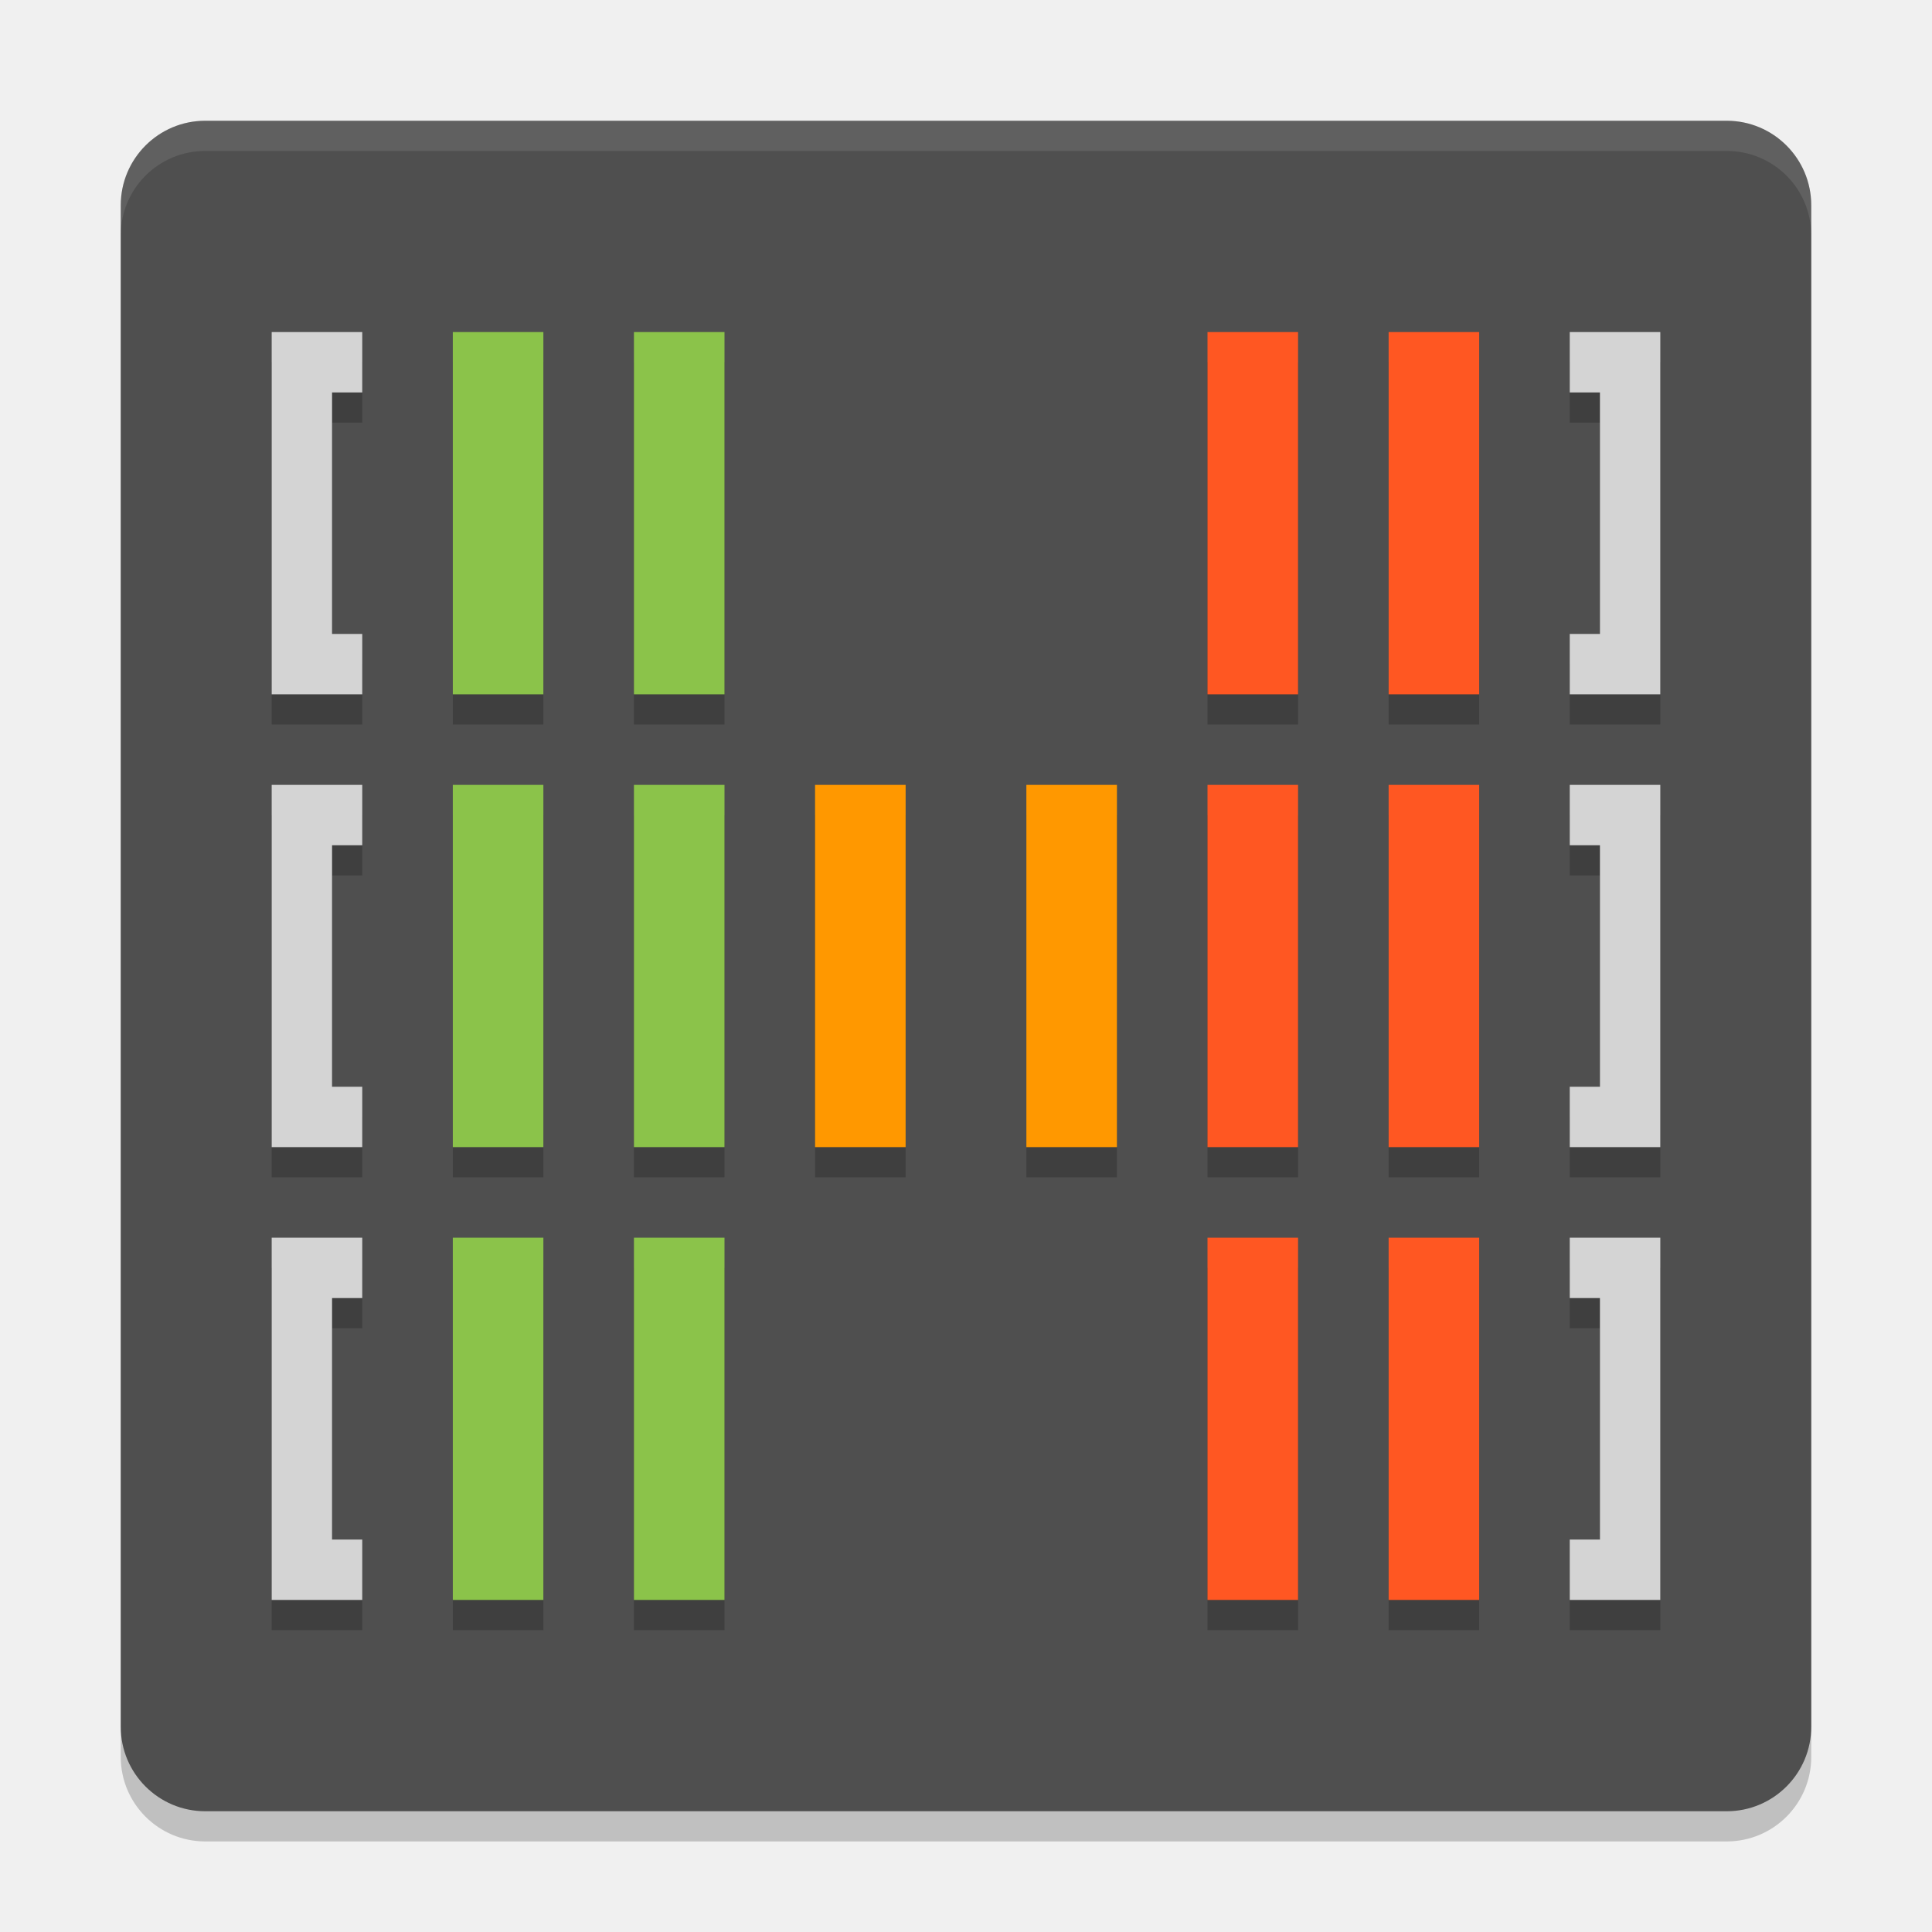
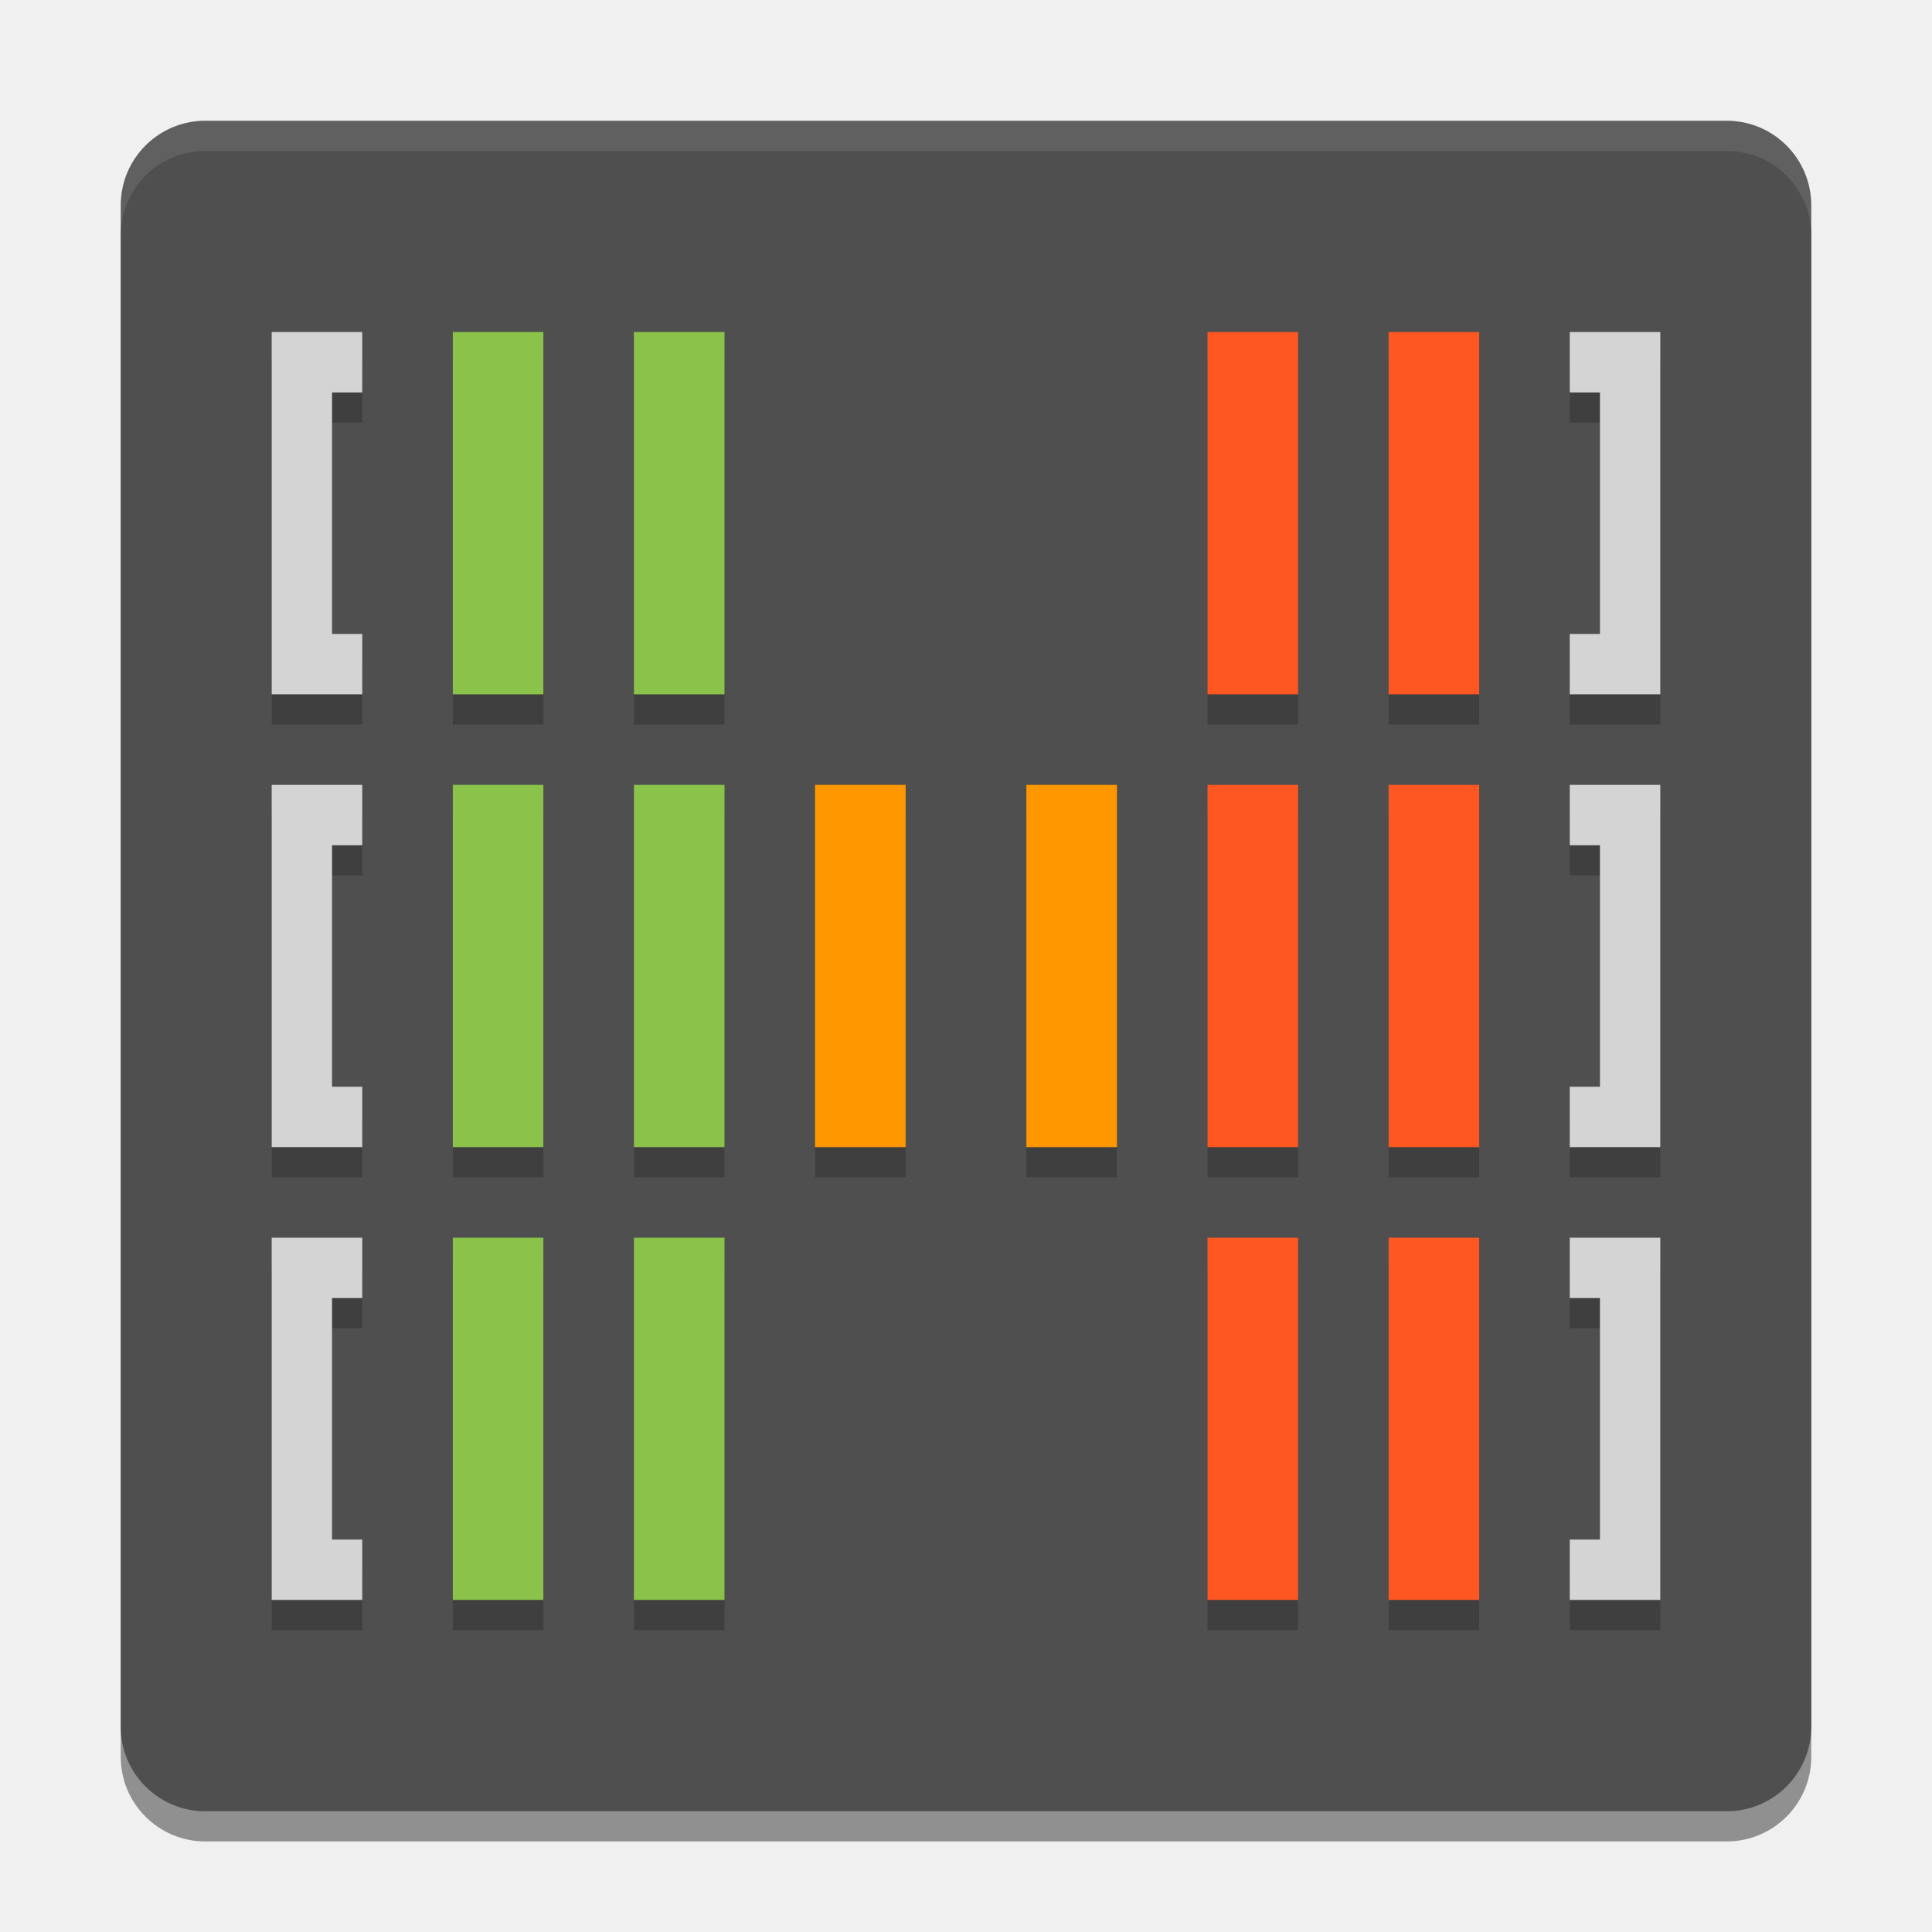
- <svg xmlns="http://www.w3.org/2000/svg" width="64" height="64" version="1.1">
-   <rect style="opacity:0.2" width="56" height="56" x="4" y="5" rx="2.8" ry="2.8" />
-   <rect style="fill:#4f4f4f" width="56" height="56" x="4" y="4" rx="2.8" ry="2.8" />
-   <path style="opacity:0.2" d="M 9,12 V 24 H 12 V 22 H 11 V 14 H 12 V 12 Z M 15,12 V 24 H 18 V 12 Z M 21,12 V 24 H 24 V 12 Z M 40,12 V 24 H 43 V 12 Z M 46,12 V 24 H 49 V 12 Z M 52,12 V 14 H 53 V 22 H 52 V 24 H 55 V 12 Z M 9,27 V 39 H 12 V 37 H 11 V 29 H 12 V 27 Z M 15,27 V 39 H 18 V 27 Z M 21,27 V 39 H 24 V 27 Z M 27,27 V 39 H 30 V 27 Z M 34,27 V 39 H 37 V 27 Z M 40,27 V 39 H 43 V 27 Z M 46,27 V 39 H 49 V 27 Z M 52,27 V 29 H 53 V 37 H 52 V 39 H 55 V 27 Z M 9,42 V 54 H 12 V 52 H 11 V 44 H 12 V 42 Z M 15,42 V 54 H 18 V 42 Z M 21,42 V 54 H 24 V 42 Z M 40,42 V 54 H 43 V 42 Z M 46,42 V 54 H 49 V 42 Z M 52,42 V 44 H 53 V 52 H 52 V 54 H 55 V 42 Z" />
-   <path style="fill:#d4d4d4" d="M 55,11 V 23 H 52 V 21 H 53 V 13 H 52 V 11 Z M 55,26 V 38 H 52 V 36 H 53 V 28 H 52 V 26 Z M 55,41 V 53 H 52 V 51 H 53 V 43 H 52 V 41 Z M 9,11 V 23 H 12 V 21 H 11 V 13 H 12 V 11 Z M 9,26 V 38 H 12 V 36 H 11 V 28 H 12 V 26 Z M 9,41 V 53 H 12 V 51 H 11 V 43 H 12 V 41 Z" />
-   <path style="fill:#8bc34a" d="M 15,41 V 53 H 18 V 41 Z M 21,41 V 53 H 24 V 41 Z M 15,26 V 38 H 18 V 26 Z M 21,26 V 38 H 24 V 26 Z M 15,11 V 23 H 18 V 11 Z M 21,11 V 23 H 24 V 11 Z" />
-   <path style="fill:#ff9800" d="M 27,26 V 38 H 30 V 26 Z M 34,26 V 38 H 37 V 26 Z" />
-   <path style="fill:#ff5722" d="M 40,41 V 53 H 43 V 41 Z M 46,41 V 53 H 49 V 41 Z M 40,26 V 38 H 43 V 26 Z M 46,26 V 38 H 49 V 26 Z M 40,11 V 23 H 43 V 11 Z M 46,11 V 23 H 49 V 11 Z" />
-   <path style="opacity:0.1;fill:#ffffff" d="M 6.801 4 C 5.25 4 4 5.25 4 6.801 L 4 7.801 C 4 6.25 5.25 5 6.801 5 L 57.199 5 C 58.75 5 60 6.25 60 7.801 L 60 6.801 C 60 5.25 58.75 4 57.199 4 L 6.801 4 z" />
+ <svg xmlns="http://www.w3.org/2000/svg" width="64" height="64" version="1.1" id="svg18">
+   <defs id="defs22" />
+   <rect style="opacity:0.4" width="56" height="56" x="4" y="5" rx="2.8" ry="2.8" id="rect2" />
+   <rect style="fill:#4f4f4f" width="56" height="56" x="4" y="4" rx="2.8" ry="2.8" id="rect4" />
+   <path style="opacity:0.2" d="M 9,12 V 24 H 12 V 22 H 11 V 14 H 12 V 12 Z M 15,12 V 24 H 18 V 12 Z M 21,12 V 24 H 24 V 12 Z M 40,12 V 24 H 43 V 12 Z M 46,12 V 24 H 49 V 12 Z M 52,12 V 14 H 53 V 22 H 52 V 24 H 55 V 12 Z M 9,27 V 39 H 12 V 37 H 11 V 29 H 12 V 27 Z M 15,27 V 39 H 18 V 27 Z M 21,27 V 39 H 24 V 27 Z M 27,27 V 39 H 30 V 27 Z M 34,27 V 39 H 37 V 27 Z M 40,27 V 39 H 43 V 27 Z M 46,27 V 39 H 49 V 27 Z M 52,27 V 29 H 53 V 37 H 52 V 39 H 55 V 27 Z M 9,42 V 54 H 12 V 52 H 11 V 44 H 12 V 42 Z M 15,42 V 54 H 18 V 42 Z M 21,42 V 54 H 24 V 42 Z M 40,42 V 54 H 43 V 42 Z M 46,42 V 54 H 49 V 42 Z M 52,42 V 44 H 53 V 52 H 52 V 54 H 55 V 42 Z" id="path6" />
+   <path style="fill:#d4d4d4" d="M 55,11 V 23 H 52 V 21 H 53 V 13 H 52 V 11 Z M 55,26 V 38 H 52 V 36 H 53 V 28 H 52 V 26 Z M 55,41 V 53 H 52 V 51 H 53 V 43 H 52 V 41 Z M 9,11 V 23 H 12 V 21 H 11 V 13 H 12 V 11 Z M 9,26 V 38 H 12 V 36 H 11 V 28 H 12 V 26 Z M 9,41 V 53 H 12 V 51 H 11 V 43 H 12 V 41 Z" id="path8" />
+   <path style="fill:#8bc34a" d="M 15,41 V 53 H 18 V 41 Z M 21,41 V 53 H 24 V 41 Z M 15,26 V 38 H 18 V 26 Z M 21,26 V 38 H 24 V 26 Z M 15,11 V 23 H 18 V 11 Z M 21,11 V 23 H 24 V 11 Z" id="path10" />
+   <path style="fill:#ff9800" d="M 27,26 V 38 H 30 V 26 Z M 34,26 V 38 H 37 V 26 Z" id="path12" />
+   <path style="fill:#ff5722" d="M 40,41 V 53 H 43 V 41 Z M 46,41 V 53 H 49 V 41 Z M 40,26 V 38 H 43 V 26 Z M 46,26 V 38 H 49 V 26 Z M 40,11 V 23 H 43 V 11 Z M 46,11 V 23 H 49 V 11 Z" id="path14" />
+   <path style="opacity:0.1;fill:#ffffff" d="M 6.801 4 C 5.25 4 4 5.25 4 6.801 L 4 7.801 C 4 6.25 5.25 5 6.801 5 L 57.199 5 C 58.75 5 60 6.25 60 7.801 L 60 6.801 C 60 5.25 58.75 4 57.199 4 L 6.801 4 z" id="path16" />
</svg>
